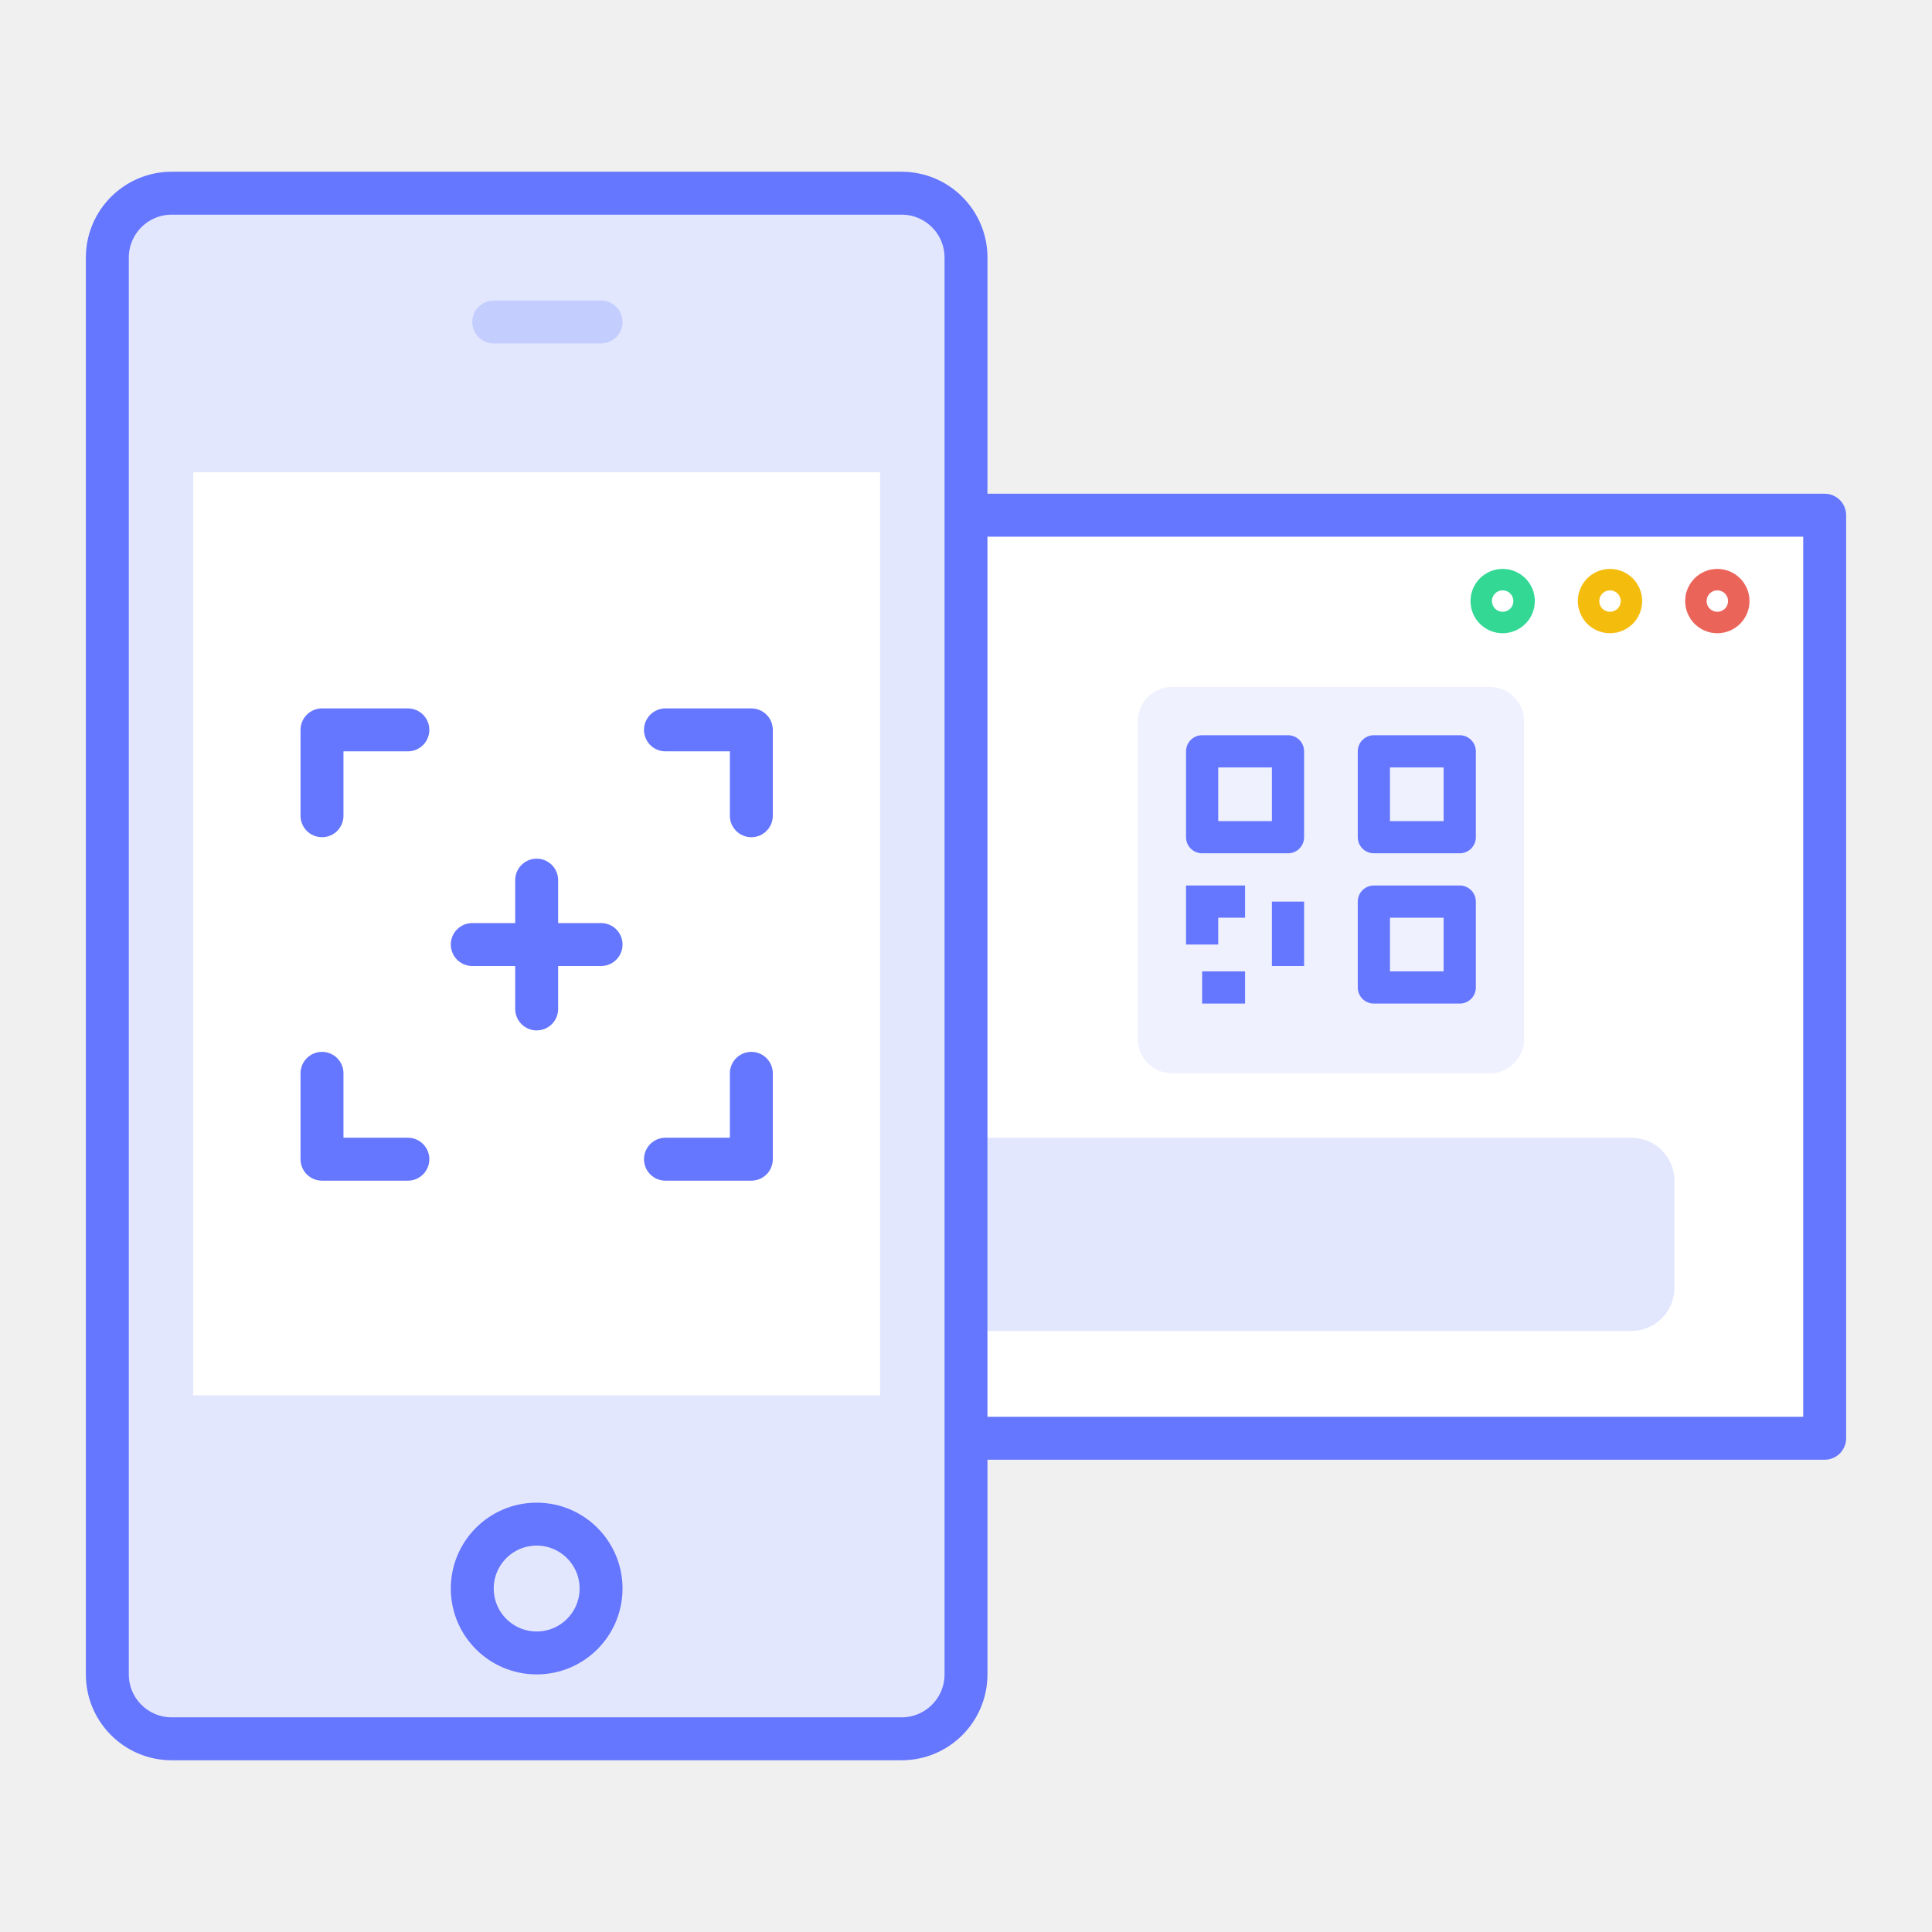
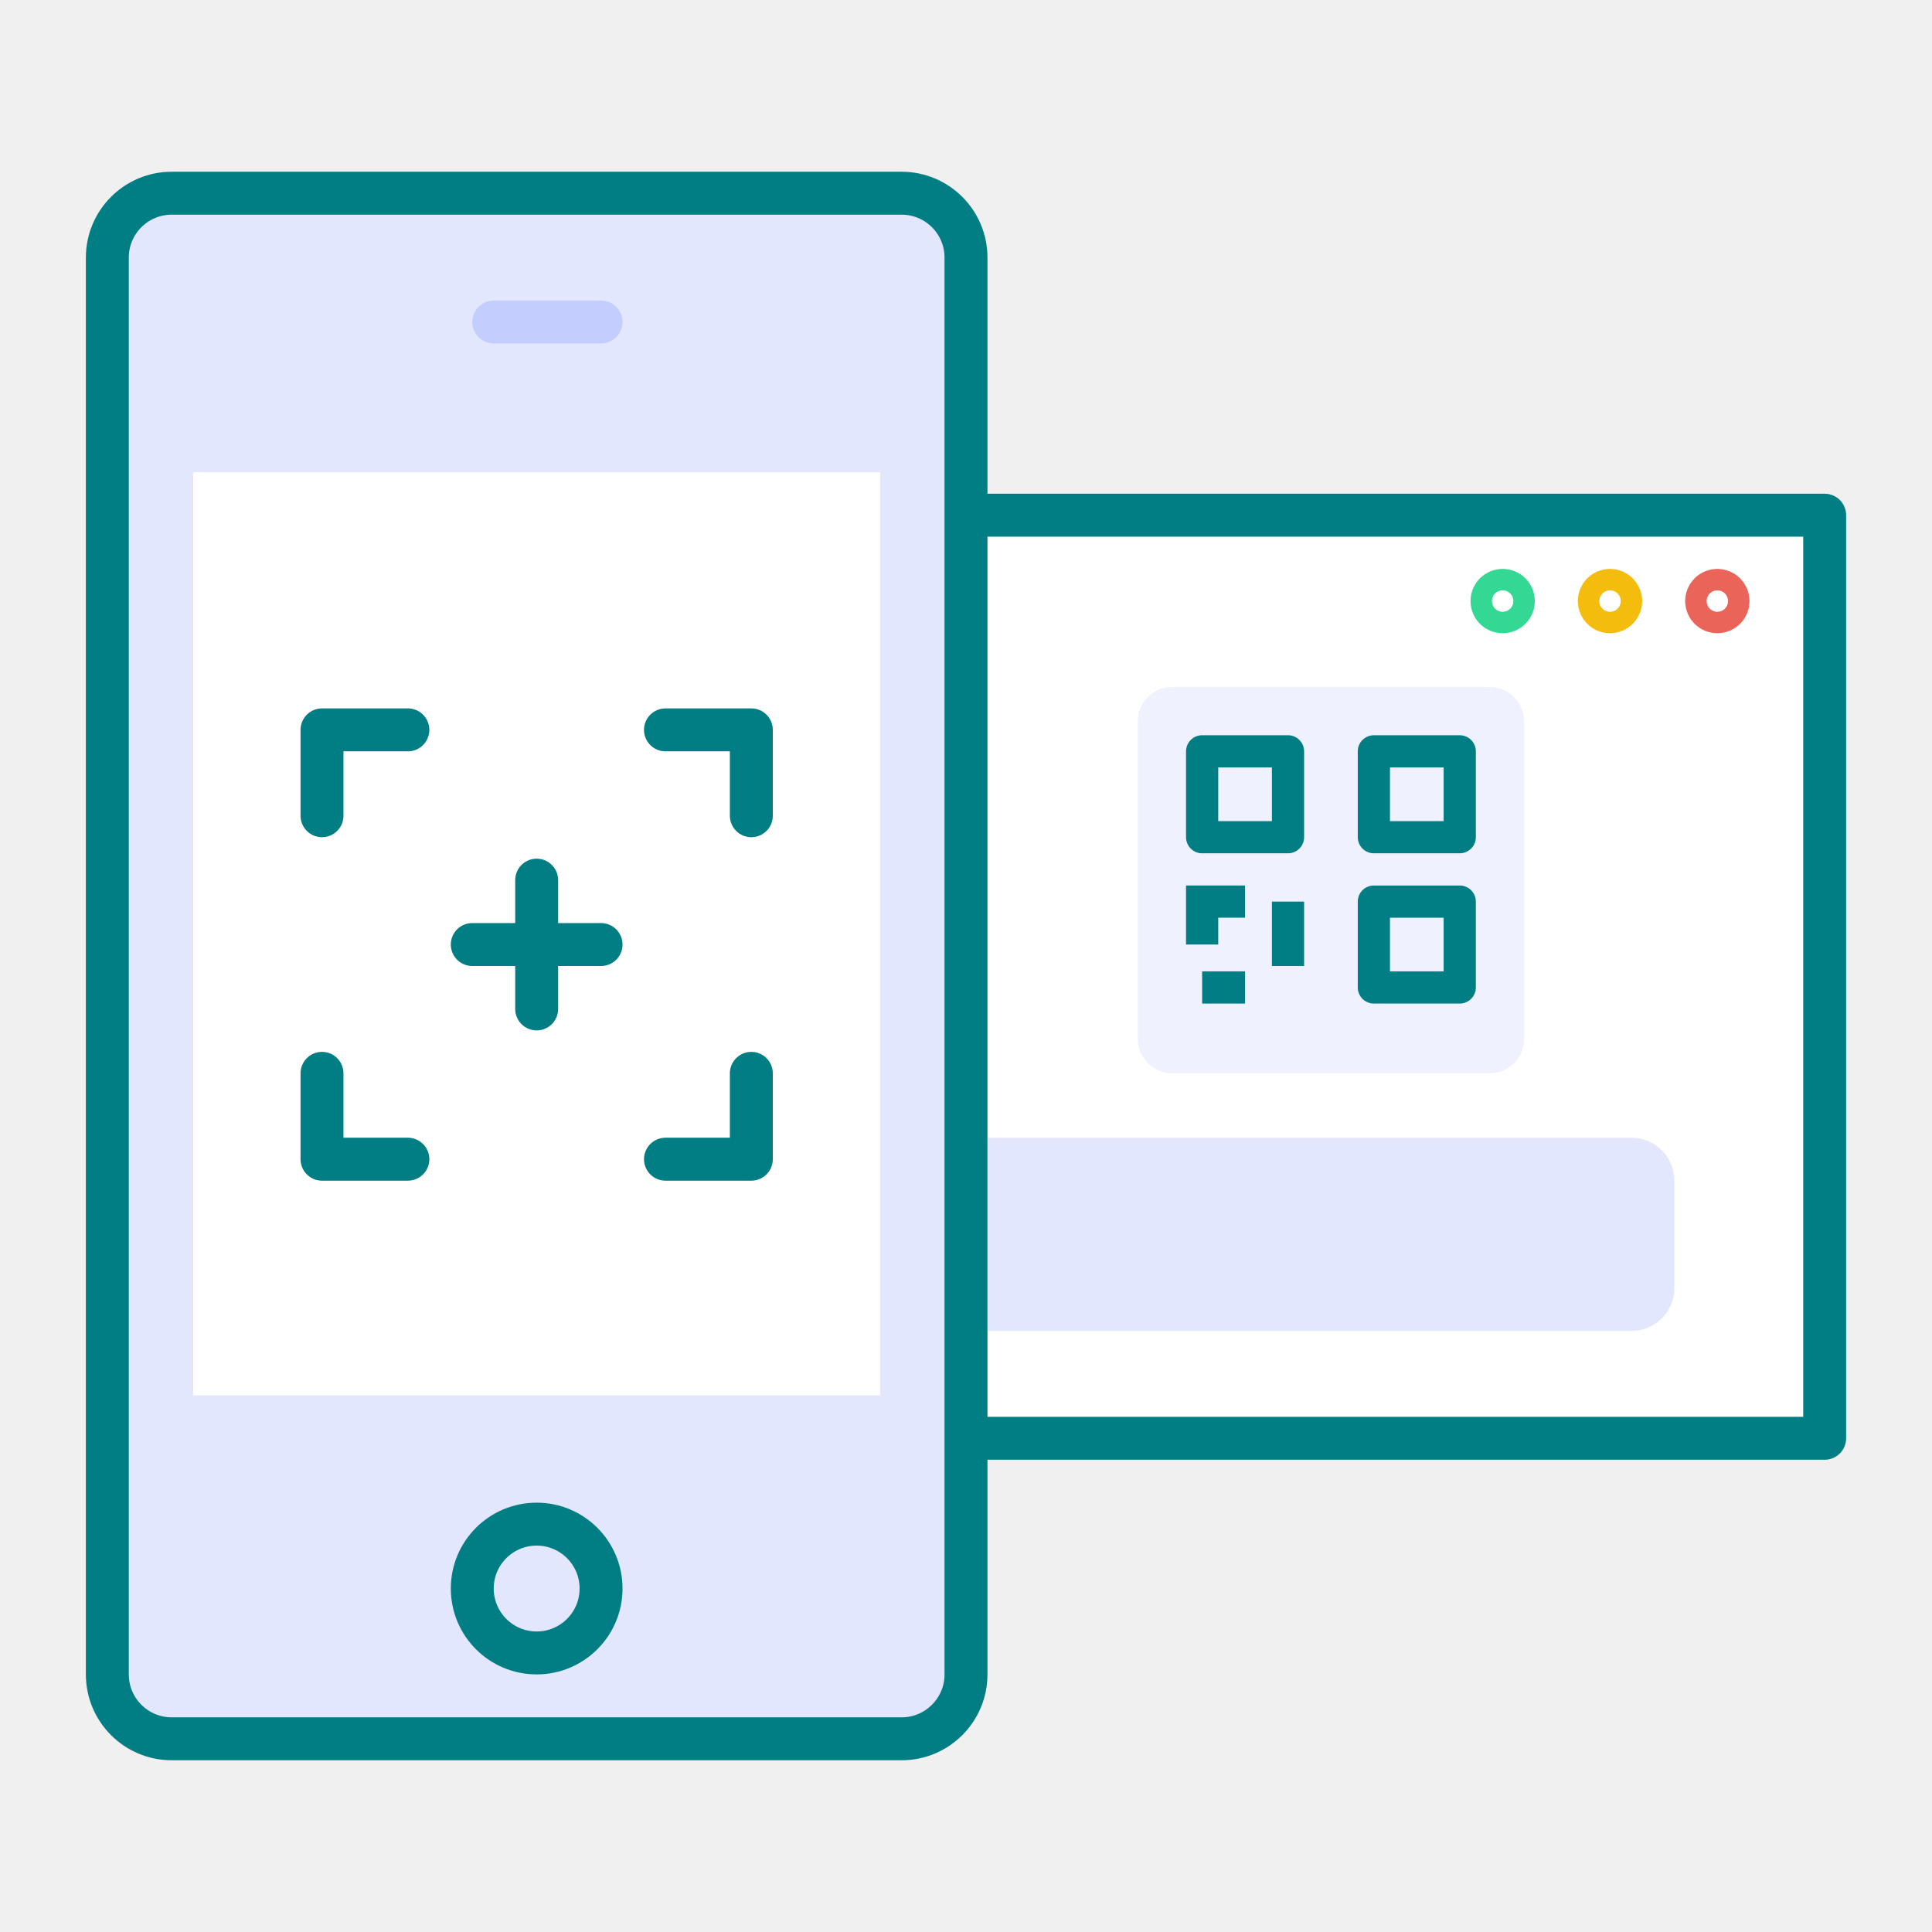
<svg xmlns="http://www.w3.org/2000/svg" viewBox="0 0 90 90">
-   <rect x="44" y="24" width="41" height="43" transform="translate(129 91) rotate(-180)" fill="#fff" stroke="#6576ff" stroke-linecap="round" stroke-linejoin="round" stroke-width="2" />
+   <rect x="44" y="24" width="41" height="43" transform="translate(129 91) rotate(-180)" fill="#fff" stroke="#017e84" stroke-linecap="round" stroke-linejoin="round" stroke-width="2" />
  <path d="M71,37V33.6A1.6,1.6,0,0,0,69.4,32H54.6A1.6,1.6,0,0,0,53,33.6V48.39A1.61,1.61,0,0,0,54.61,50H69.4A1.6,1.6,0,0,0,71,48.4V37Z" fill="#eff1ff" />
-   <line x1="60" y1="42" x2="60" y2="45" fill="none" stroke="#6576ff" stroke-width="1.5" />
-   <line x1="58" y1="46" x2="56" y2="46" fill="none" stroke="#6576ff" stroke-width="1.5" />
-   <rect x="64" y="35" width="4" height="4" fill="none" stroke="#6576ff" stroke-linecap="round" stroke-linejoin="round" stroke-width="1.5" />
-   <rect x="56" y="35" width="4" height="4" fill="none" stroke="#6576ff" stroke-linecap="round" stroke-linejoin="round" stroke-width="1.5" />
-   <rect x="64" y="42" width="4" height="4" fill="none" stroke="#6576ff" stroke-linecap="round" stroke-linejoin="round" stroke-width="1.5" />
-   <polyline points="58 42 56 42 56 44" fill="none" stroke="#6576ff" stroke-width="1.5" />
+   <line x1="60" y1="42" x2="60" y2="45" fill="none" stroke="#017e84" stroke-width="1.5" />
+   <line x1="58" y1="46" x2="56" y2="46" fill="none" stroke="#017e84" stroke-width="1.5" />
+   <rect x="64" y="35" width="4" height="4" fill="none" stroke="#017e84" stroke-linecap="round" stroke-linejoin="round" stroke-width="1.5" />
+   <rect x="56" y="35" width="4" height="4" fill="none" stroke="#017e84" stroke-linecap="round" stroke-linejoin="round" stroke-width="1.5" />
+   <rect x="64" y="42" width="4" height="4" fill="none" stroke="#017e84" stroke-linecap="round" stroke-linejoin="round" stroke-width="1.5" />
+   <polyline points="58 42 56 42 56 44" fill="none" stroke="#017e84" stroke-width="1.5" />
  <path d="M48,53H78a0,0,0,0,1,0,0v9a0,0,0,0,1,0,0H48a2,2,0,0,1-2-2V55a2,2,0,0,1,2-2Z" transform="translate(124 115) rotate(-180)" fill="#e3e7fe" />
  <circle cx="70" cy="28" r="0.5" fill="none" stroke="#33d895" stroke-linecap="round" stroke-linejoin="round" stroke-width="2" />
  <circle cx="75" cy="28" r="0.5" fill="none" stroke="#f4bd0e" stroke-linecap="round" stroke-linejoin="round" stroke-width="2" />
  <circle cx="80" cy="28" r="0.5" fill="none" stroke="#eb6459" stroke-linecap="round" stroke-linejoin="round" stroke-width="2" />
-   <rect x="5" y="9" width="40" height="72" rx="3" ry="3" fill="#e3e7fe" stroke="#6576ff" stroke-linecap="round" stroke-linejoin="round" stroke-width="2" />
+   <rect x="5" y="9" width="40" height="72" rx="3" ry="3" fill="#e3e7fe" stroke="#017e84" stroke-linecap="round" stroke-linejoin="round" stroke-width="2" />
  <rect x="9" y="22" width="32" height="43" fill="#fff" />
-   <polyline points="31 34 35 34 35 38" fill="none" stroke="#6576ff" stroke-linecap="round" stroke-linejoin="round" stroke-width="2" />
-   <polyline points="19 54 15 54 15 50" fill="none" stroke="#6576ff" stroke-linecap="round" stroke-linejoin="round" stroke-width="2" />
-   <polyline points="15 38 15 34 19 34" fill="none" stroke="#6576ff" stroke-linecap="round" stroke-linejoin="round" stroke-width="2" />
-   <polyline points="35 50 35 54 31 54" fill="none" stroke="#6576ff" stroke-linecap="round" stroke-linejoin="round" stroke-width="2" />
-   <line x1="25" y1="41" x2="25" y2="47" fill="none" stroke="#6576ff" stroke-linecap="round" stroke-linejoin="round" stroke-width="2" />
-   <line x1="22" y1="44" x2="28" y2="44" fill="none" stroke="#6576ff" stroke-linecap="round" stroke-linejoin="round" stroke-width="2" />
-   <circle cx="25" cy="74" r="3" fill="none" stroke="#6576ff" stroke-linecap="round" stroke-linejoin="round" stroke-width="2" />
+   <polyline points="31 34 35 34 35 38" fill="none" stroke="#017e84" stroke-linecap="round" stroke-linejoin="round" stroke-width="2" />
+   <polyline points="19 54 15 54 15 50" fill="none" stroke="#017e84" stroke-linecap="round" stroke-linejoin="round" stroke-width="2" />
+   <polyline points="15 38 15 34 19 34" fill="none" stroke="#017e84" stroke-linecap="round" stroke-linejoin="round" stroke-width="2" />
+   <polyline points="35 50 35 54 31 54" fill="none" stroke="#017e84" stroke-linecap="round" stroke-linejoin="round" stroke-width="2" />
+   <line x1="25" y1="41" x2="25" y2="47" fill="none" stroke="#017e84" stroke-linecap="round" stroke-linejoin="round" stroke-width="2" />
+   <line x1="22" y1="44" x2="28" y2="44" fill="none" stroke="#017e84" stroke-linecap="round" stroke-linejoin="round" stroke-width="2" />
+   <circle cx="25" cy="74" r="3" fill="none" stroke="#017e84" stroke-linecap="round" stroke-linejoin="round" stroke-width="2" />
  <line x1="23" y1="15" x2="28" y2="15" fill="none" stroke="#c4cefe" stroke-linecap="round" stroke-linejoin="round" stroke-width="2" />
</svg>
